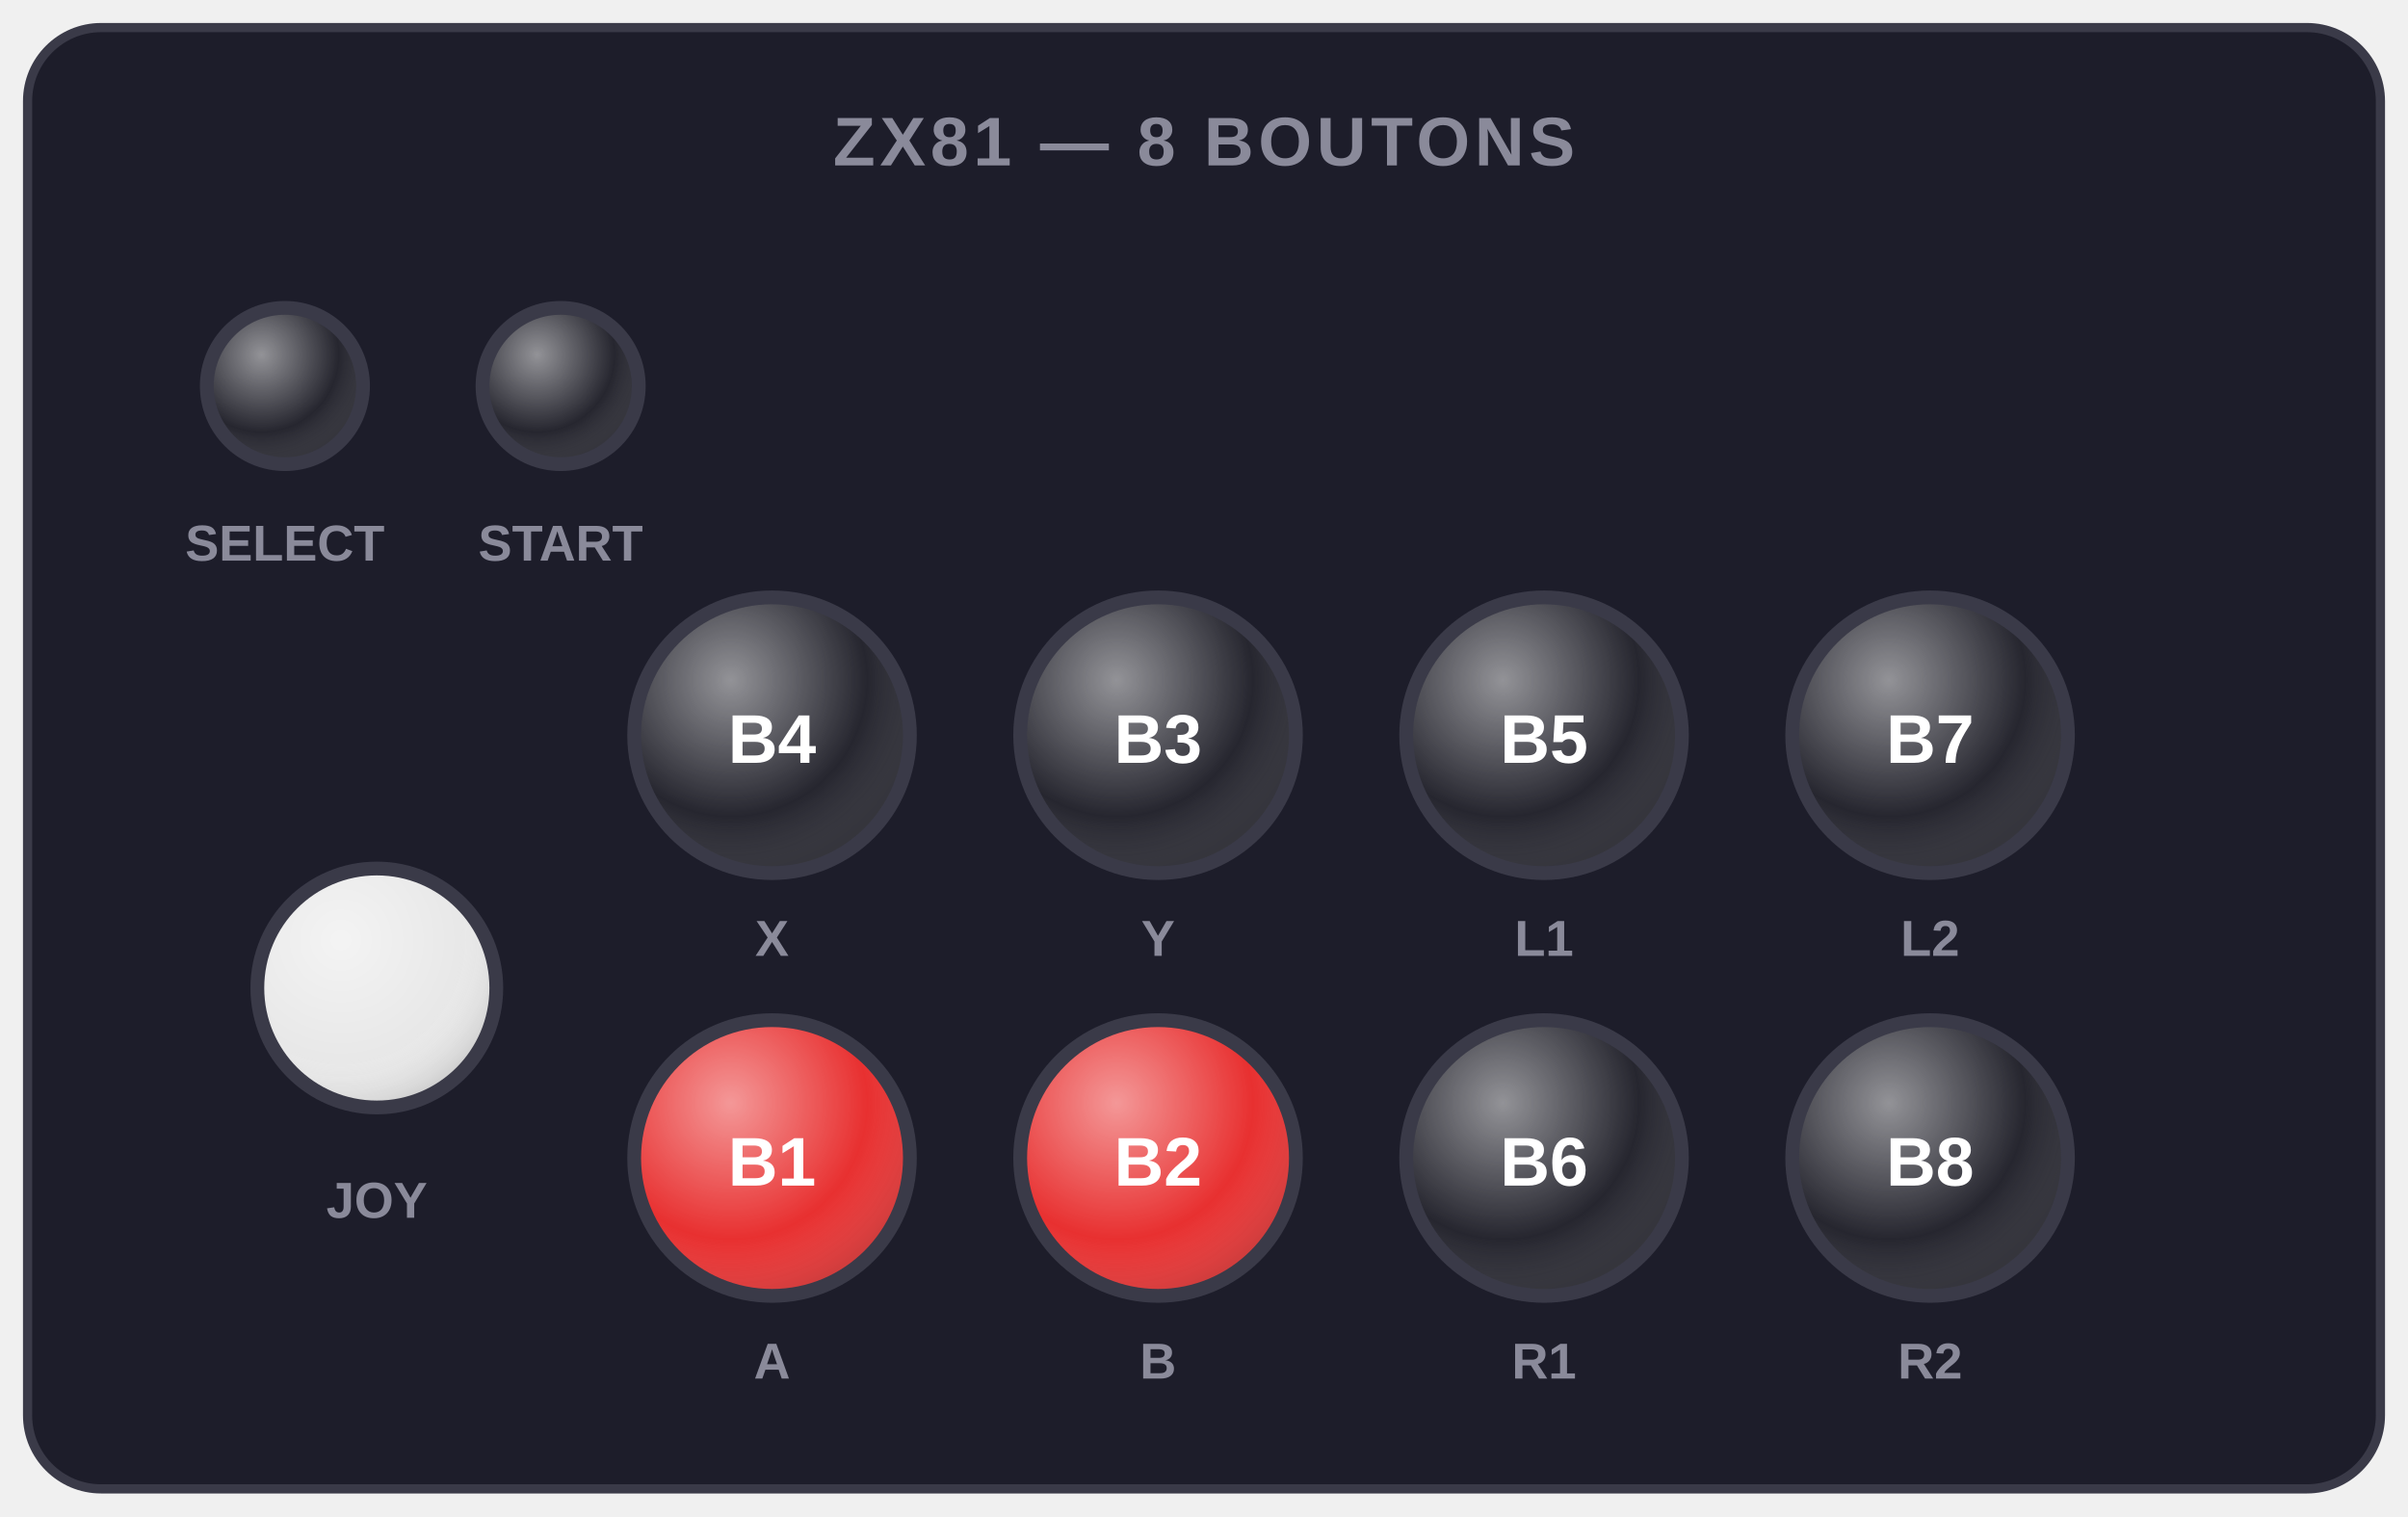
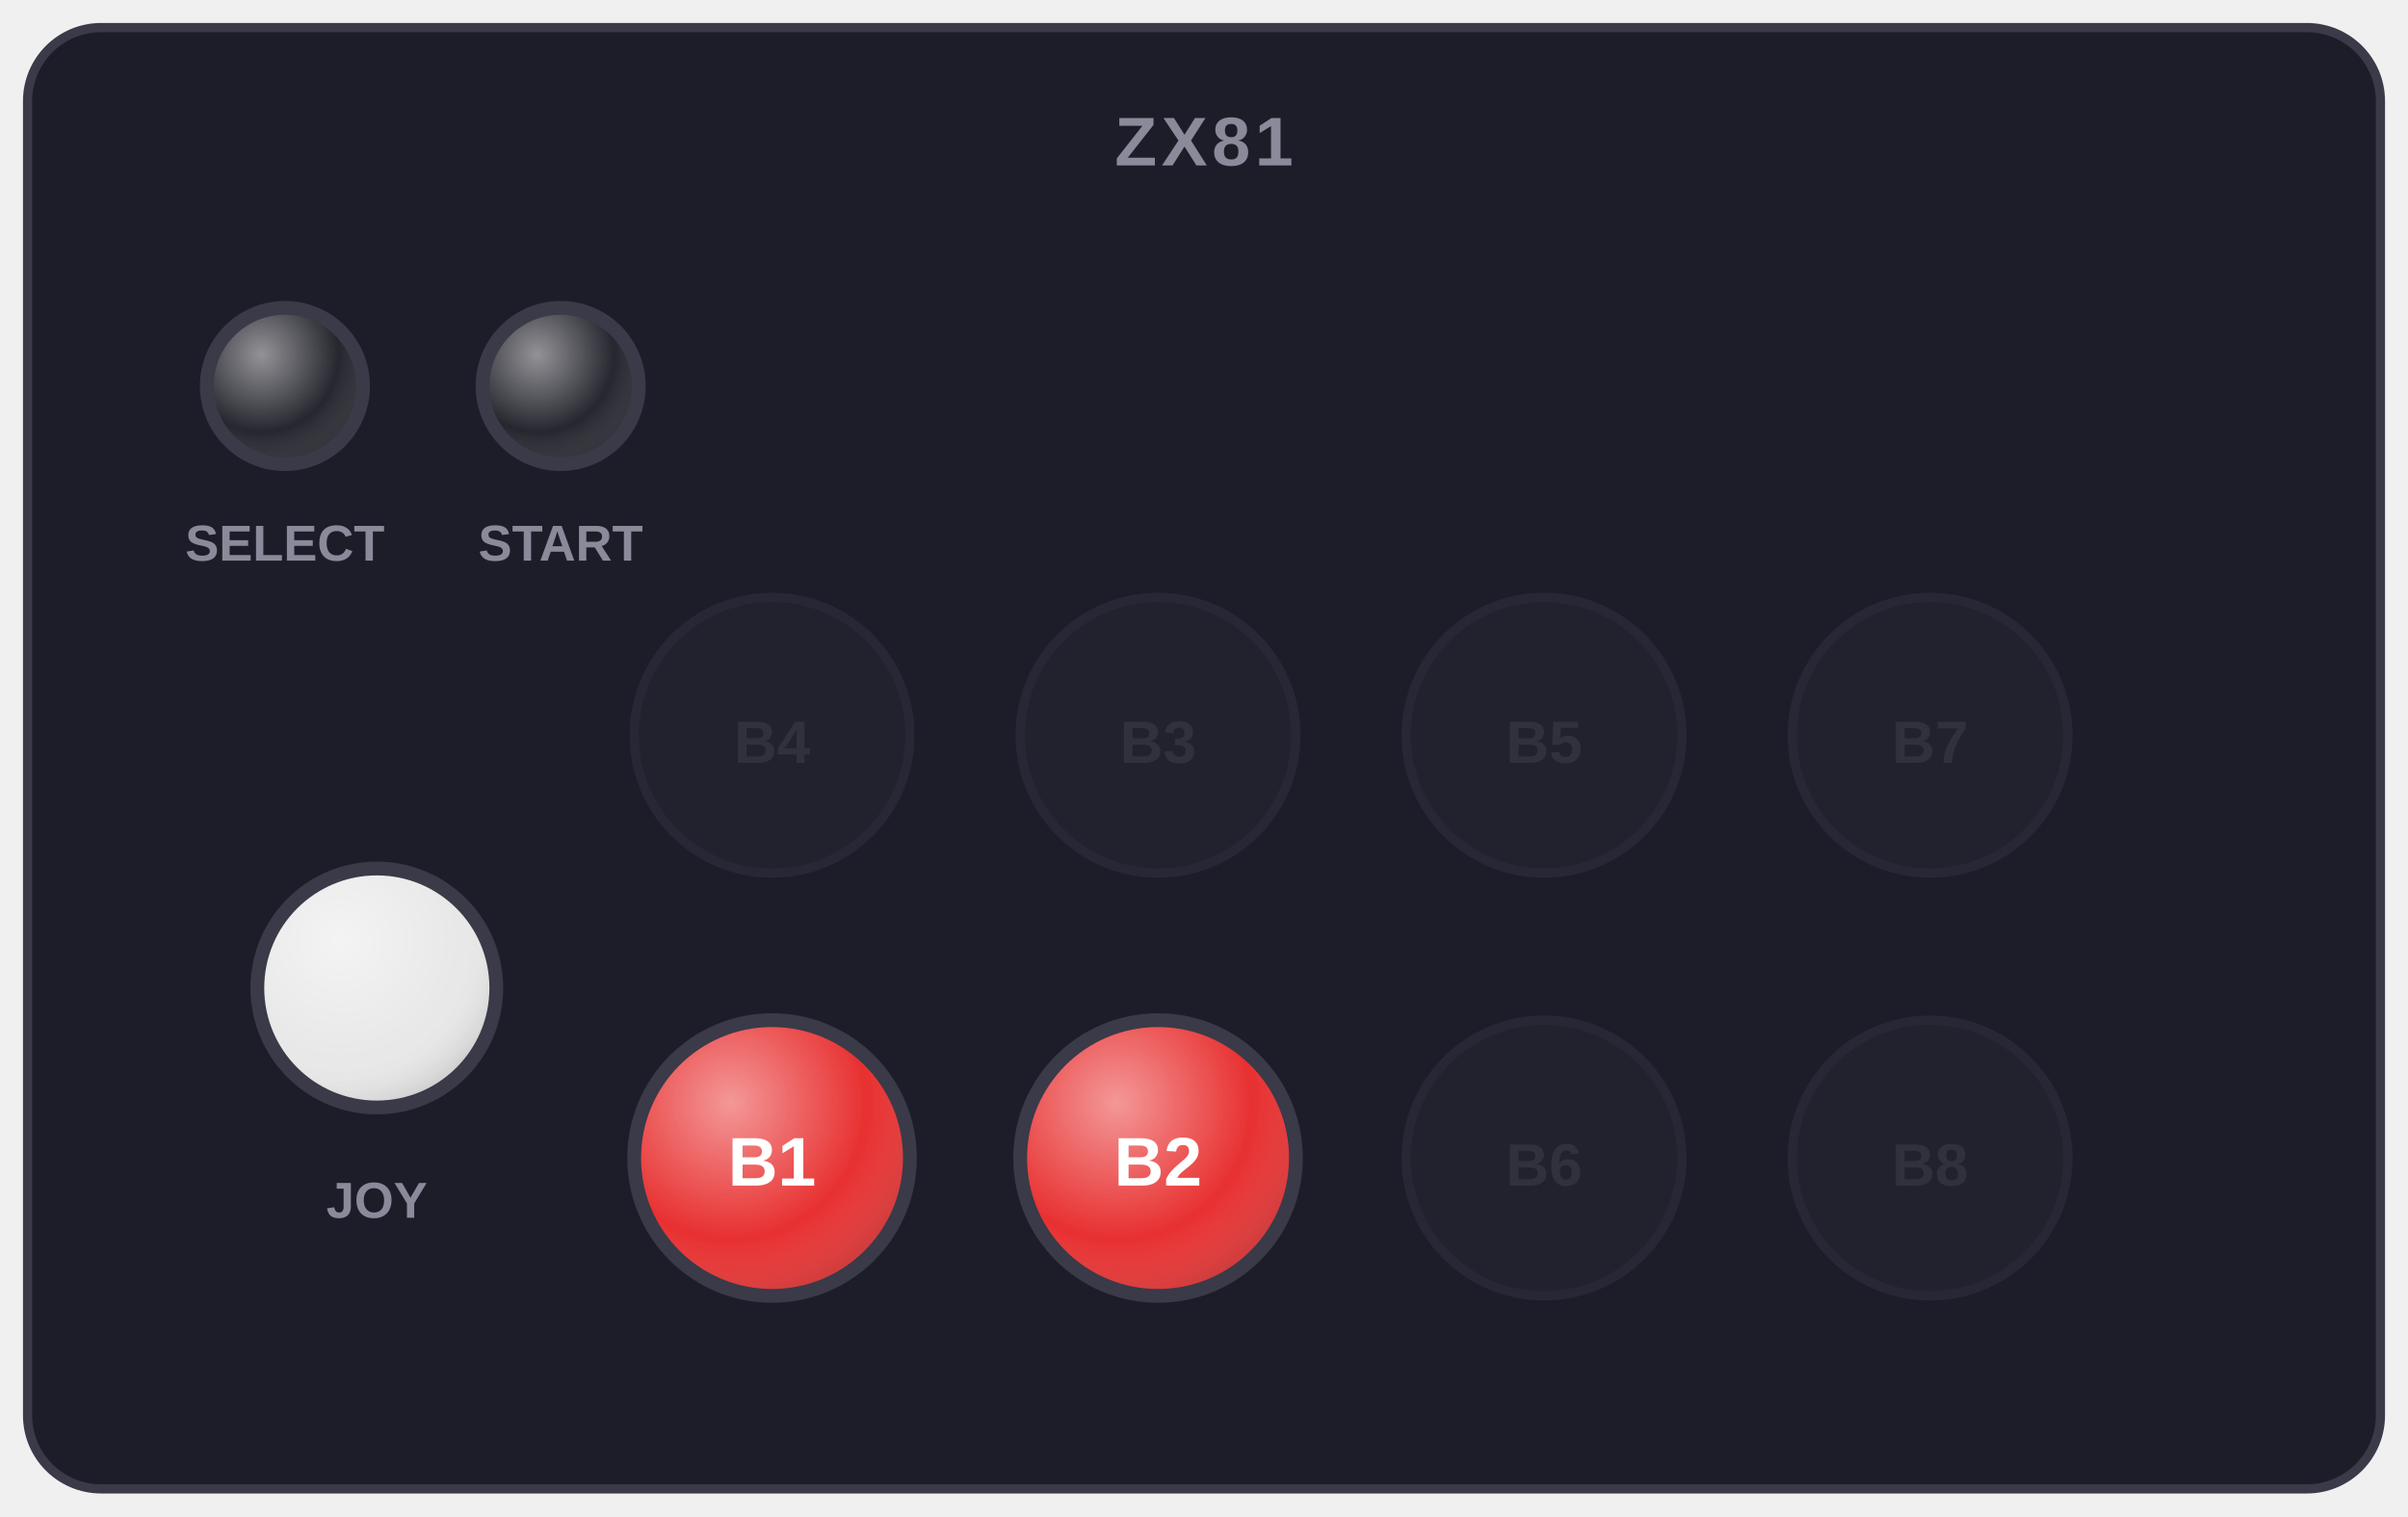
<svg xmlns="http://www.w3.org/2000/svg" viewBox="0 0 524 330" font-family="Segoe UI, Arial, sans-serif">
  <defs>
    <radialGradient id="dome" cx="0.35" cy="0.3" r="0.9">
      <stop offset="0" stop-color="#ffffff" stop-opacity="0.5" />
      <stop offset="0.55" stop-color="#ffffff" stop-opacity="0" />
      <stop offset="1" stop-color="#000000" stop-opacity="0.35" />
    </radialGradient>
  </defs>
  <rect x="6" y="6" width="512" height="318" rx="16" fill="#1d1d2a" stroke="#3a3a48" stroke-width="2" />
-   <text x="262" y="36" text-anchor="middle" fill="#8a8a9a" font-size="15" font-weight="bold" letter-spacing="1">ZX81 — 8 BOUTONS</text>
+   <text x="262" y="36" text-anchor="middle" fill="#8a8a9a" font-size="15" font-weight="bold" letter-spacing="1">ZX81</text>
  <circle cx="62" cy="84" r="17" fill="#26262f" />
  <circle cx="62" cy="84" r="17" fill="url(#dome)" />
  <circle cx="62" cy="84" r="17" fill="none" stroke="#3a3a48" stroke-width="3" />
  <text x="62" y="122" text-anchor="middle" fill="#8a8a9a" font-size="11" font-weight="bold">SELECT</text>
  <circle cx="122" cy="84" r="17" fill="#26262f" />
  <circle cx="122" cy="84" r="17" fill="url(#dome)" />
  <circle cx="122" cy="84" r="17" fill="none" stroke="#3a3a48" stroke-width="3" />
  <text x="122" y="122" text-anchor="middle" fill="#8a8a9a" font-size="11" font-weight="bold">START</text>
  <circle cx="82" cy="215" r="26" fill="#e8e8e8" />
  <circle cx="82" cy="215" r="26" fill="url(#dome)" />
  <circle cx="82" cy="215" r="26" fill="none" stroke="#3a3a48" stroke-width="3" />
  <text x="82" y="265" text-anchor="middle" fill="#8a8a9a" font-size="11" font-weight="bold">JOY</text>
-   <circle cx="168" cy="160" r="30" fill="#26262f" />
-   <circle cx="168" cy="160" r="30" fill="url(#dome)" />
-   <circle cx="168" cy="160" r="30" fill="none" stroke="#3a3a48" stroke-width="3" />
-   <text x="168" y="166" text-anchor="middle" fill="#ffffff" font-size="15" font-weight="bold">B4</text>
-   <text x="168" y="208" text-anchor="middle" fill="#8a8a9a" font-size="11" font-weight="bold">X</text>
-   <circle cx="252" cy="160" r="30" fill="#26262f" />
-   <circle cx="252" cy="160" r="30" fill="url(#dome)" />
-   <circle cx="252" cy="160" r="30" fill="none" stroke="#3a3a48" stroke-width="3" />
-   <text x="252" y="166" text-anchor="middle" fill="#ffffff" font-size="15" font-weight="bold">B3</text>
-   <text x="252" y="208" text-anchor="middle" fill="#8a8a9a" font-size="11" font-weight="bold">Y</text>
-   <circle cx="336" cy="160" r="30" fill="#26262f" />
-   <circle cx="336" cy="160" r="30" fill="url(#dome)" />
-   <circle cx="336" cy="160" r="30" fill="none" stroke="#3a3a48" stroke-width="3" />
-   <text x="336" y="166" text-anchor="middle" fill="#ffffff" font-size="15" font-weight="bold">B5</text>
-   <text x="336" y="208" text-anchor="middle" fill="#8a8a9a" font-size="11" font-weight="bold">L1</text>
-   <circle cx="420" cy="160" r="30" fill="#26262f" />
-   <circle cx="420" cy="160" r="30" fill="url(#dome)" />
-   <circle cx="420" cy="160" r="30" fill="none" stroke="#3a3a48" stroke-width="3" />
-   <text x="420" y="166" text-anchor="middle" fill="#ffffff" font-size="15" font-weight="bold">B7</text>
-   <text x="420" y="208" text-anchor="middle" fill="#8a8a9a" font-size="11" font-weight="bold">L2</text>
+   <g opacity="0.18">
+     <circle cx="168" cy="160" r="30" fill="#3a3a48" />
+     <circle cx="168" cy="160" r="30" fill="none" stroke="#55556a" stroke-width="2" />
+     <text x="168" y="166" text-anchor="middle" fill="#8a8a9a" font-size="13" font-weight="bold">B4</text>
+   </g>
+   <g opacity="0.18">
+     <circle cx="252" cy="160" r="30" fill="#3a3a48" />
+     <circle cx="252" cy="160" r="30" fill="none" stroke="#55556a" stroke-width="2" />
+     <text x="252" y="166" text-anchor="middle" fill="#8a8a9a" font-size="13" font-weight="bold">B3</text>
+   </g>
+   <g opacity="0.18">
+     <circle cx="336" cy="160" r="30" fill="#3a3a48" />
+     <circle cx="336" cy="160" r="30" fill="none" stroke="#55556a" stroke-width="2" />
+     <text x="336" y="166" text-anchor="middle" fill="#8a8a9a" font-size="13" font-weight="bold">B5</text>
+   </g>
+   <g opacity="0.18">
+     <circle cx="420" cy="160" r="30" fill="#3a3a48" />
+     <circle cx="420" cy="160" r="30" fill="none" stroke="#55556a" stroke-width="2" />
+     <text x="420" y="166" text-anchor="middle" fill="#8a8a9a" font-size="13" font-weight="bold">B7</text>
+   </g>
  <circle cx="168" cy="252" r="30" fill="#e83030" />
  <circle cx="168" cy="252" r="30" fill="url(#dome)" />
  <circle cx="168" cy="252" r="30" fill="none" stroke="#3a3a48" stroke-width="3" />
  <text x="168" y="258" text-anchor="middle" fill="#ffffff" font-size="15" font-weight="bold">B1</text>
-   <text x="168" y="300" text-anchor="middle" fill="#8a8a9a" font-size="11" font-weight="bold">A</text>
  <circle cx="252" cy="252" r="30" fill="#e83030" />
  <circle cx="252" cy="252" r="30" fill="url(#dome)" />
  <circle cx="252" cy="252" r="30" fill="none" stroke="#3a3a48" stroke-width="3" />
  <text x="252" y="258" text-anchor="middle" fill="#ffffff" font-size="15" font-weight="bold">B2</text>
-   <text x="252" y="300" text-anchor="middle" fill="#8a8a9a" font-size="11" font-weight="bold">B</text>
-   <circle cx="336" cy="252" r="30" fill="#26262f" />
-   <circle cx="336" cy="252" r="30" fill="url(#dome)" />
-   <circle cx="336" cy="252" r="30" fill="none" stroke="#3a3a48" stroke-width="3" />
-   <text x="336" y="258" text-anchor="middle" fill="#ffffff" font-size="15" font-weight="bold">B6</text>
-   <text x="336" y="300" text-anchor="middle" fill="#8a8a9a" font-size="11" font-weight="bold">R1</text>
-   <circle cx="420" cy="252" r="30" fill="#26262f" />
-   <circle cx="420" cy="252" r="30" fill="url(#dome)" />
-   <circle cx="420" cy="252" r="30" fill="none" stroke="#3a3a48" stroke-width="3" />
-   <text x="420" y="258" text-anchor="middle" fill="#ffffff" font-size="15" font-weight="bold">B8</text>
-   <text x="420" y="300" text-anchor="middle" fill="#8a8a9a" font-size="11" font-weight="bold">R2</text>
+   <g opacity="0.18">
+     <circle cx="336" cy="252" r="30" fill="#3a3a48" />
+     <circle cx="336" cy="252" r="30" fill="none" stroke="#55556a" stroke-width="2" />
+     <text x="336" y="258" text-anchor="middle" fill="#8a8a9a" font-size="13" font-weight="bold">B6</text>
+   </g>
+   <g opacity="0.18">
+     <circle cx="420" cy="252" r="30" fill="#3a3a48" />
+     <circle cx="420" cy="252" r="30" fill="none" stroke="#55556a" stroke-width="2" />
+     <text x="420" y="258" text-anchor="middle" fill="#8a8a9a" font-size="13" font-weight="bold">B8</text>
+   </g>
</svg>
